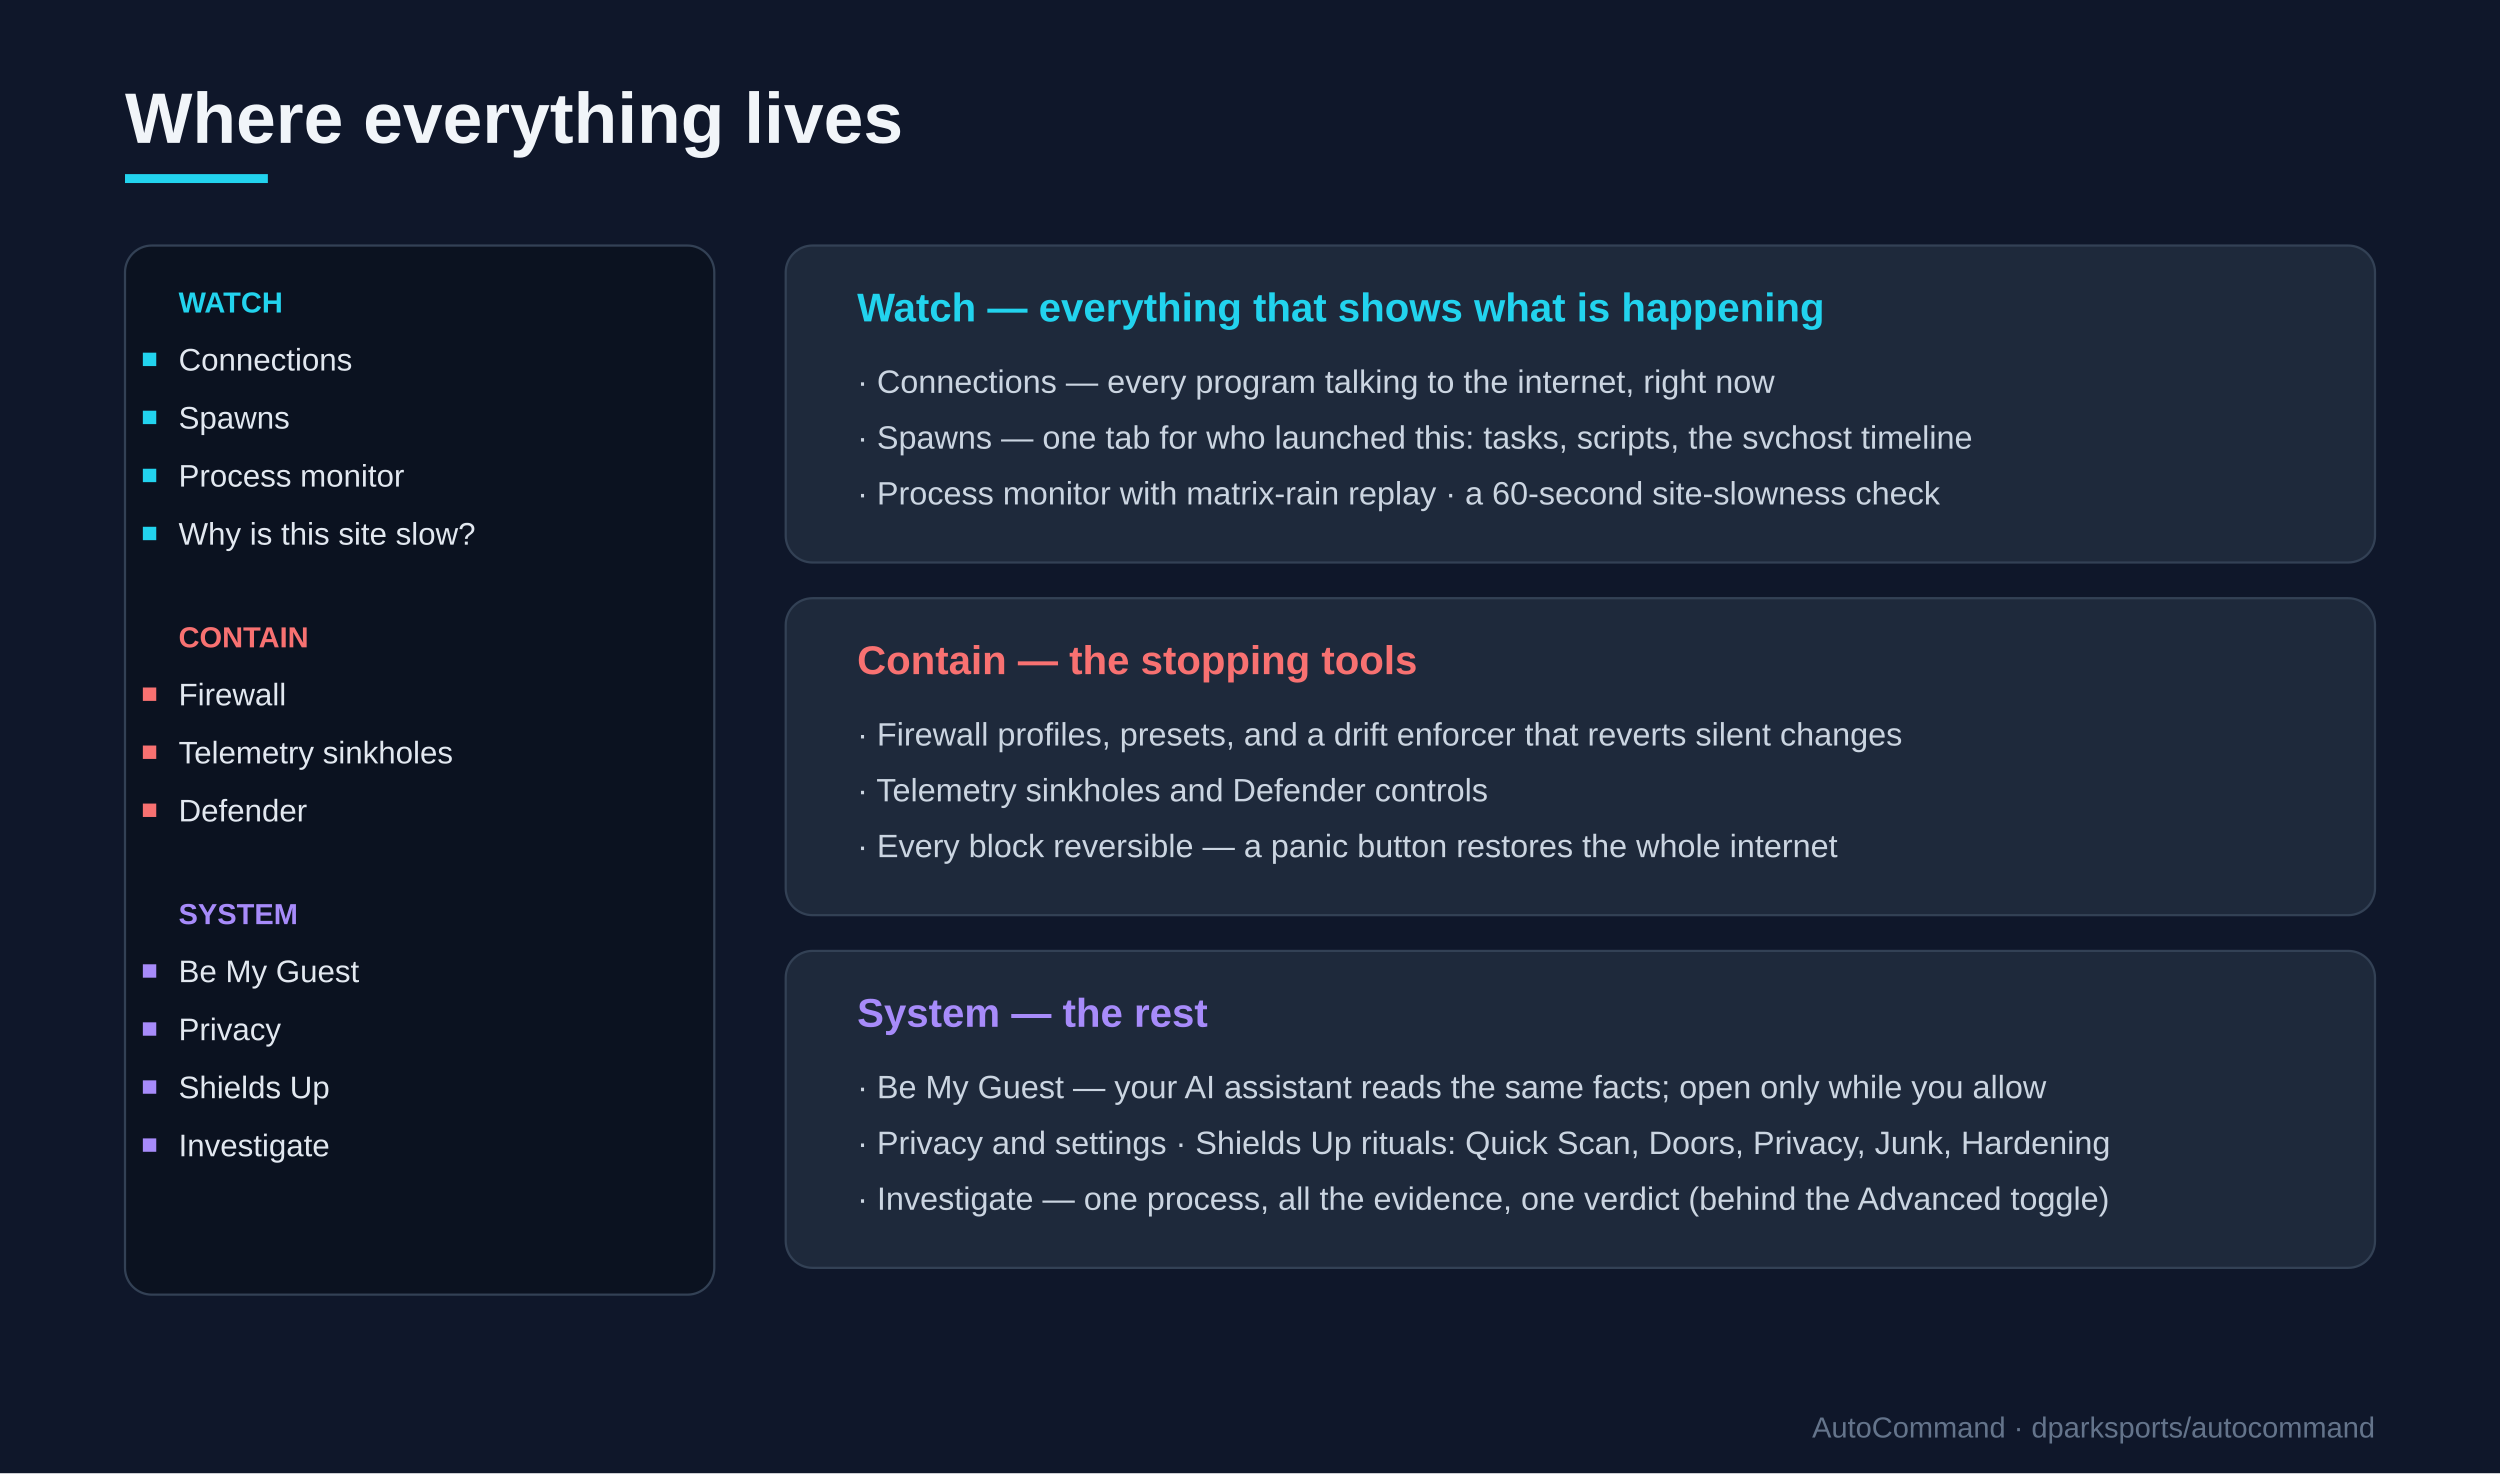
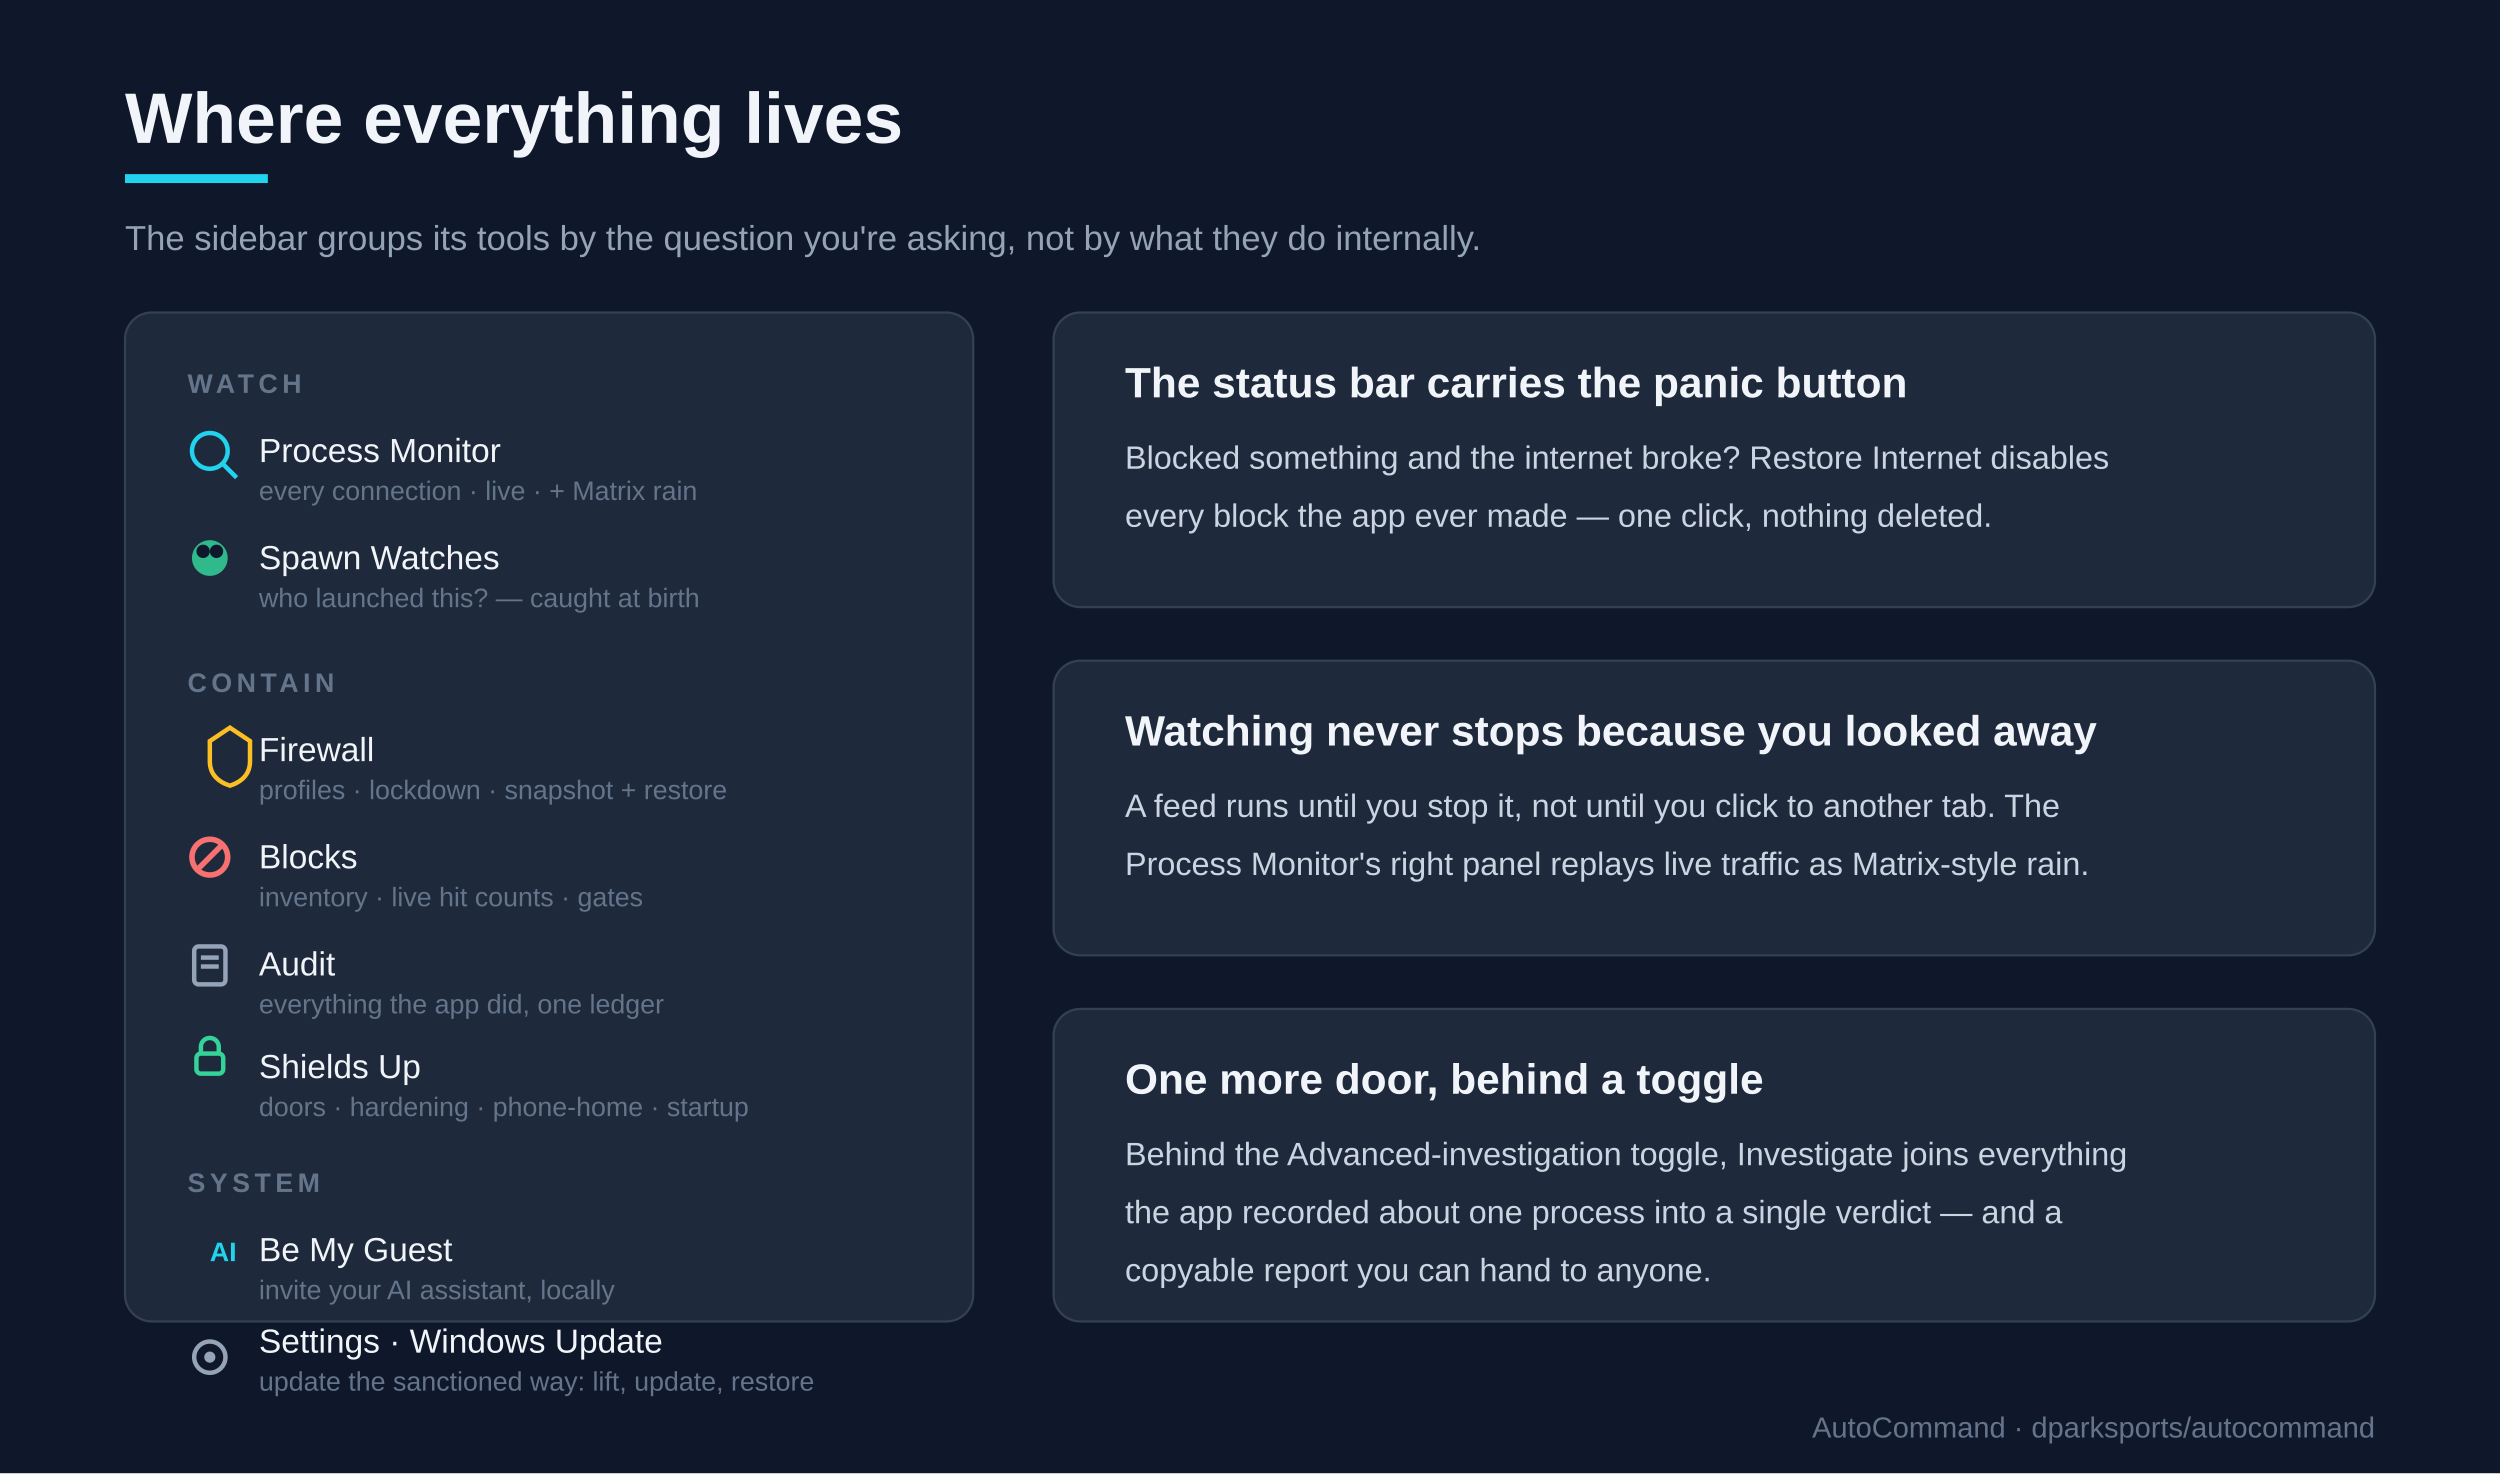
- <svg xmlns="http://www.w3.org/2000/svg" width="1120" height="660" viewBox="0 0 1120 660" role="img" aria-label="Where everything lives: Watch, Contain, System">
+ <svg xmlns="http://www.w3.org/2000/svg" width="1120" height="660" viewBox="0 0 1120 660" role="img" aria-label="Where everything lives: the sidebar grouped into Watch, Contain and System">
  <rect width="1120" height="660" fill="#0f172a" />
  <g font-family="Segoe UI, Arial, sans-serif">
    <text x="56" y="64" font-size="32" font-weight="700" fill="#f1f5f9">Where everything lives</text>
    <rect x="56" y="78" width="64" height="4" fill="#22d3ee" />
-     <rect x="56" y="110" width="264" height="470" rx="12" fill="#0b1220" stroke="#334155" />
-     <g font-size="13" font-weight="700" fill="#22d3ee">
-       <text x="80" y="140">WATCH</text>
-       <text x="80" y="290" fill="#f87171">CONTAIN</text>
-       <text x="80" y="414" fill="#a78bfa">SYSTEM</text>
+     <text x="56" y="112" font-size="15.5" fill="#94a3b8">The sidebar groups its tools by the question you're asking, not by what they do internally.</text>
+     <rect x="56" y="140" width="380" height="452" rx="12" fill="#1e293b" stroke="#334155" />
+     <text x="84" y="176" font-size="12" font-weight="700" fill="#64748b" letter-spacing="2">WATCH</text>
+     <circle cx="94" cy="202" r="8" fill="none" stroke="#22d3ee" stroke-width="2" />
+     <line x1="100" y1="208" x2="106" y2="214" stroke="#22d3ee" stroke-width="2" />
+     <text x="116" y="207" font-size="15" fill="#f1f5f9">Process Monitor</text>
+     <text x="116" y="224" font-size="12" fill="#64748b">every connection · live · + Matrix rain</text>
+     <circle cx="94" cy="250" r="8" fill="#34d399" opacity="0.85" />
+     <circle cx="91" cy="247" r="3" fill="#0f172a" />
+     <circle cx="97" cy="247" r="3" fill="#0f172a" />
+     <text x="116" y="255" font-size="15" fill="#f1f5f9">Spawn Watches</text>
+     <text x="116" y="272" font-size="12" fill="#64748b">who launched this? — caught at birth</text>
+     <text x="84" y="310" font-size="12" font-weight="700" fill="#64748b" letter-spacing="2">CONTAIN</text>
+     <path d="M 94 332 l 9 -6 l 9 6 v 9 q 0 8 -9 11 q -9 -3 -9 -11 Z" fill="none" stroke="#fbbf24" stroke-width="2" />
+     <text x="116" y="341" font-size="15" fill="#f1f5f9">Firewall</text>
+     <text x="116" y="358" font-size="12" fill="#64748b">profiles · lockdown · snapshot + restore</text>
+     <circle cx="94" cy="384" r="8" fill="none" stroke="#f87171" stroke-width="2.5" />
+     <line x1="88" y1="390" x2="100" y2="378" stroke="#f87171" stroke-width="2.5" />
+     <text x="116" y="389" font-size="15" fill="#f1f5f9">Blocks</text>
+     <text x="116" y="406" font-size="12" fill="#64748b">inventory · live hit counts · gates</text>
+     <rect x="87" y="424" width="14" height="17" rx="2" fill="none" stroke="#94a3b8" stroke-width="2" />
+     <line x1="90" y1="429" x2="98" y2="429" stroke="#94a3b8" stroke-width="2" />
+     <line x1="90" y1="433" x2="98" y2="433" stroke="#94a3b8" stroke-width="2" />
+     <text x="116" y="437" font-size="15" fill="#f1f5f9">Audit</text>
+     <text x="116" y="454" font-size="12" fill="#64748b">everything the app did, one ledger</text>
+     <rect x="88" y="472" width="12" height="9" rx="2" fill="none" stroke="#34d399" stroke-width="2" />
+     <path d="M 90 472 v -3 a 4 4 0 0 1 8 0 v 3" fill="none" stroke="#34d399" stroke-width="2" />
+     <text x="116" y="483" font-size="15" fill="#f1f5f9">Shields Up</text>
+     <text x="116" y="500" font-size="12" fill="#64748b">doors · hardening · phone-home · startup</text>
+     <text x="84" y="534" font-size="12" font-weight="700" fill="#64748b" letter-spacing="2">SYSTEM</text>
+     <text x="94" y="565" font-size="12" font-weight="700" fill="#22d3ee">AI</text>
+     <text x="116" y="565" font-size="15" fill="#f1f5f9">Be My Guest</text>
+     <text x="116" y="582" font-size="12" fill="#64748b">invite your AI assistant, locally</text>
+     <circle cx="94" cy="608" r="7" fill="none" stroke="#94a3b8" stroke-width="2" />
+     <circle cx="94" cy="608" r="2.5" fill="#94a3b8" />
+     <text x="116" y="606" font-size="15" fill="#f1f5f9">Settings · Windows Update</text>
+     <text x="116" y="623" font-size="12" fill="#64748b">update the sanctioned way: lift, update, restore</text>
+     <rect x="472" y="140" width="592" height="132" rx="12" fill="#1e293b" stroke="#334155" />
+     <text x="504" y="178" font-size="19" font-weight="700" fill="#f1f5f9">The status bar carries the panic button</text>
+     <g font-size="14.5" fill="#cbd5e1">
+       <text x="504" y="210">Blocked something and the internet broke? Restore Internet disables</text>
+       <text x="504" y="236">every block the app ever made — one click, nothing deleted.</text>
    </g>
-     <g font-size="14" fill="#e2e8f0">
-       <rect x="64" y="158" width="6" height="6" fill="#22d3ee" />
-       <text x="80" y="166">Connections</text>
-       <rect x="64" y="184" width="6" height="6" fill="#22d3ee" />
-       <text x="80" y="192">Spawns</text>
-       <rect x="64" y="210" width="6" height="6" fill="#22d3ee" />
-       <text x="80" y="218">Process monitor</text>
-       <rect x="64" y="236" width="6" height="6" fill="#22d3ee" />
-       <text x="80" y="244">Why is this site slow?</text>
-       <rect x="64" y="308" width="6" height="6" fill="#f87171" />
-       <text x="80" y="316">Firewall</text>
-       <rect x="64" y="334" width="6" height="6" fill="#f87171" />
-       <text x="80" y="342">Telemetry sinkholes</text>
-       <rect x="64" y="360" width="6" height="6" fill="#f87171" />
-       <text x="80" y="368">Defender</text>
-       <rect x="64" y="432" width="6" height="6" fill="#a78bfa" />
-       <text x="80" y="440">Be My Guest</text>
-       <rect x="64" y="458" width="6" height="6" fill="#a78bfa" />
-       <text x="80" y="466">Privacy</text>
-       <rect x="64" y="484" width="6" height="6" fill="#a78bfa" />
-       <text x="80" y="492">Shields Up</text>
-       <rect x="64" y="510" width="6" height="6" fill="#a78bfa" />
-       <text x="80" y="518">Investigate</text>
+     <rect x="472" y="296" width="592" height="132" rx="12" fill="#1e293b" stroke="#334155" />
+     <text x="504" y="334" font-size="19" font-weight="700" fill="#f1f5f9">Watching never stops because you looked away</text>
+     <g font-size="14.5" fill="#cbd5e1">
+       <text x="504" y="366">A feed runs until you stop it, not until you click to another tab. The</text>
+       <text x="504" y="392">Process Monitor's right panel replays live traffic as Matrix-style rain.</text>
    </g>
-     <g>
-       <rect x="352" y="110" width="712" height="142" rx="12" fill="#1e293b" stroke="#334155" />
-       <text x="384" y="144" font-size="18" font-weight="700" fill="#22d3ee">Watch — everything that shows what is happening</text>
-       <g font-size="14.5" fill="#cbd5e1">
-         <text x="384" y="176">· Connections — every program talking to the internet, right now</text>
-         <text x="384" y="201">· Spawns — one tab for who launched this: tasks, scripts, the svchost timeline</text>
-         <text x="384" y="226">· Process monitor with matrix-rain replay · a 60-second site-slowness check</text>
-       </g>
-     </g>
-     <g>
-       <rect x="352" y="268" width="712" height="142" rx="12" fill="#1e293b" stroke="#334155" />
-       <text x="384" y="302" font-size="18" font-weight="700" fill="#f87171">Contain — the stopping tools</text>
-       <g font-size="14.5" fill="#cbd5e1">
-         <text x="384" y="334">· Firewall profiles, presets, and a drift enforcer that reverts silent changes</text>
-         <text x="384" y="359">· Telemetry sinkholes and Defender controls</text>
-         <text x="384" y="384">· Every block reversible — a panic button restores the whole internet</text>
-       </g>
-     </g>
-     <g>
-       <rect x="352" y="426" width="712" height="142" rx="12" fill="#1e293b" stroke="#334155" />
-       <text x="384" y="460" font-size="18" font-weight="700" fill="#a78bfa">System — the rest</text>
-       <g font-size="14.5" fill="#cbd5e1">
-         <text x="384" y="492">· Be My Guest — your AI assistant reads the same facts; open only while you allow</text>
-         <text x="384" y="517">· Privacy and settings · Shields Up rituals: Quick Scan, Doors, Privacy, Junk, Hardening</text>
-         <text x="384" y="542">· Investigate — one process, all the evidence, one verdict (behind the Advanced toggle)</text>
-       </g>
+     <rect x="472" y="452" width="592" height="140" rx="12" fill="#1e293b" stroke="#334155" />
+     <text x="504" y="490" font-size="19" font-weight="700" fill="#f1f5f9">One more door, behind a toggle</text>
+     <g font-size="14.5" fill="#cbd5e1">
+       <text x="504" y="522">Behind the Advanced-investigation toggle, Investigate joins everything</text>
+       <text x="504" y="548">the app recorded about one process into a single verdict — and a</text>
+       <text x="504" y="574">copyable report you can hand to anyone.</text>
    </g>
    <text x="1064" y="644" font-size="13" fill="#64748b" text-anchor="end">AutoCommand · dparksports/autocommand</text>
  </g>
</svg>
